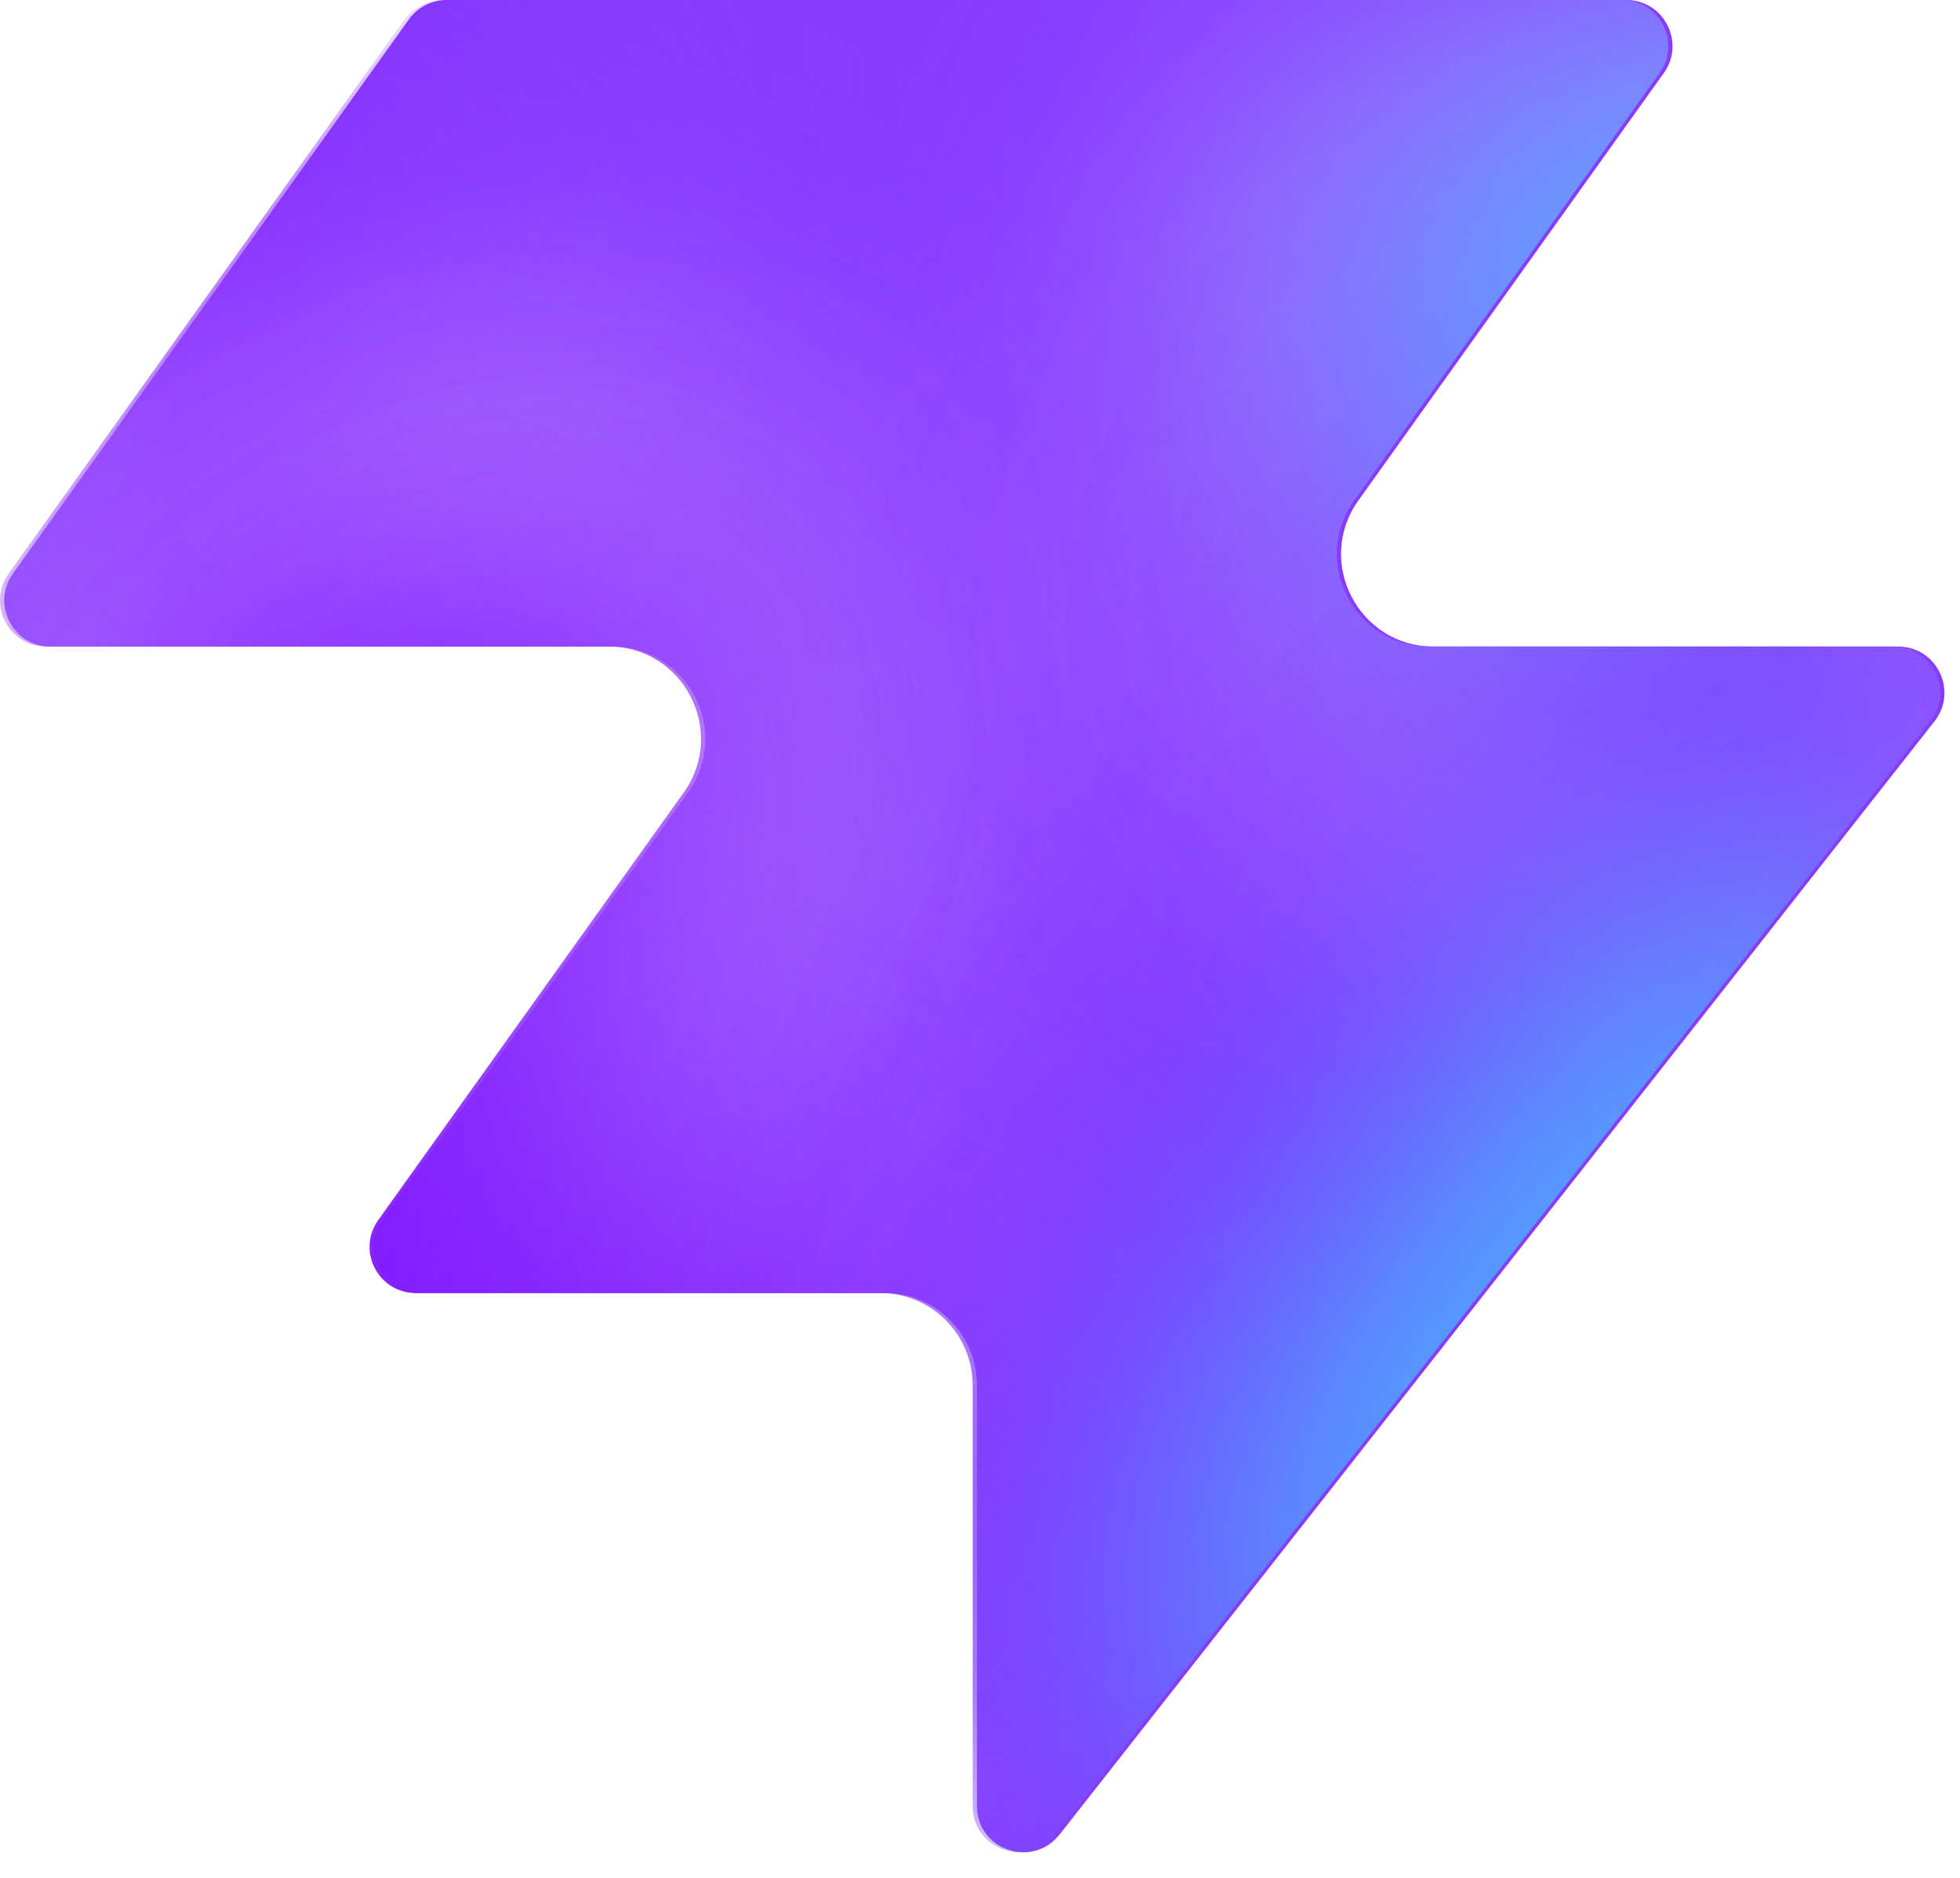
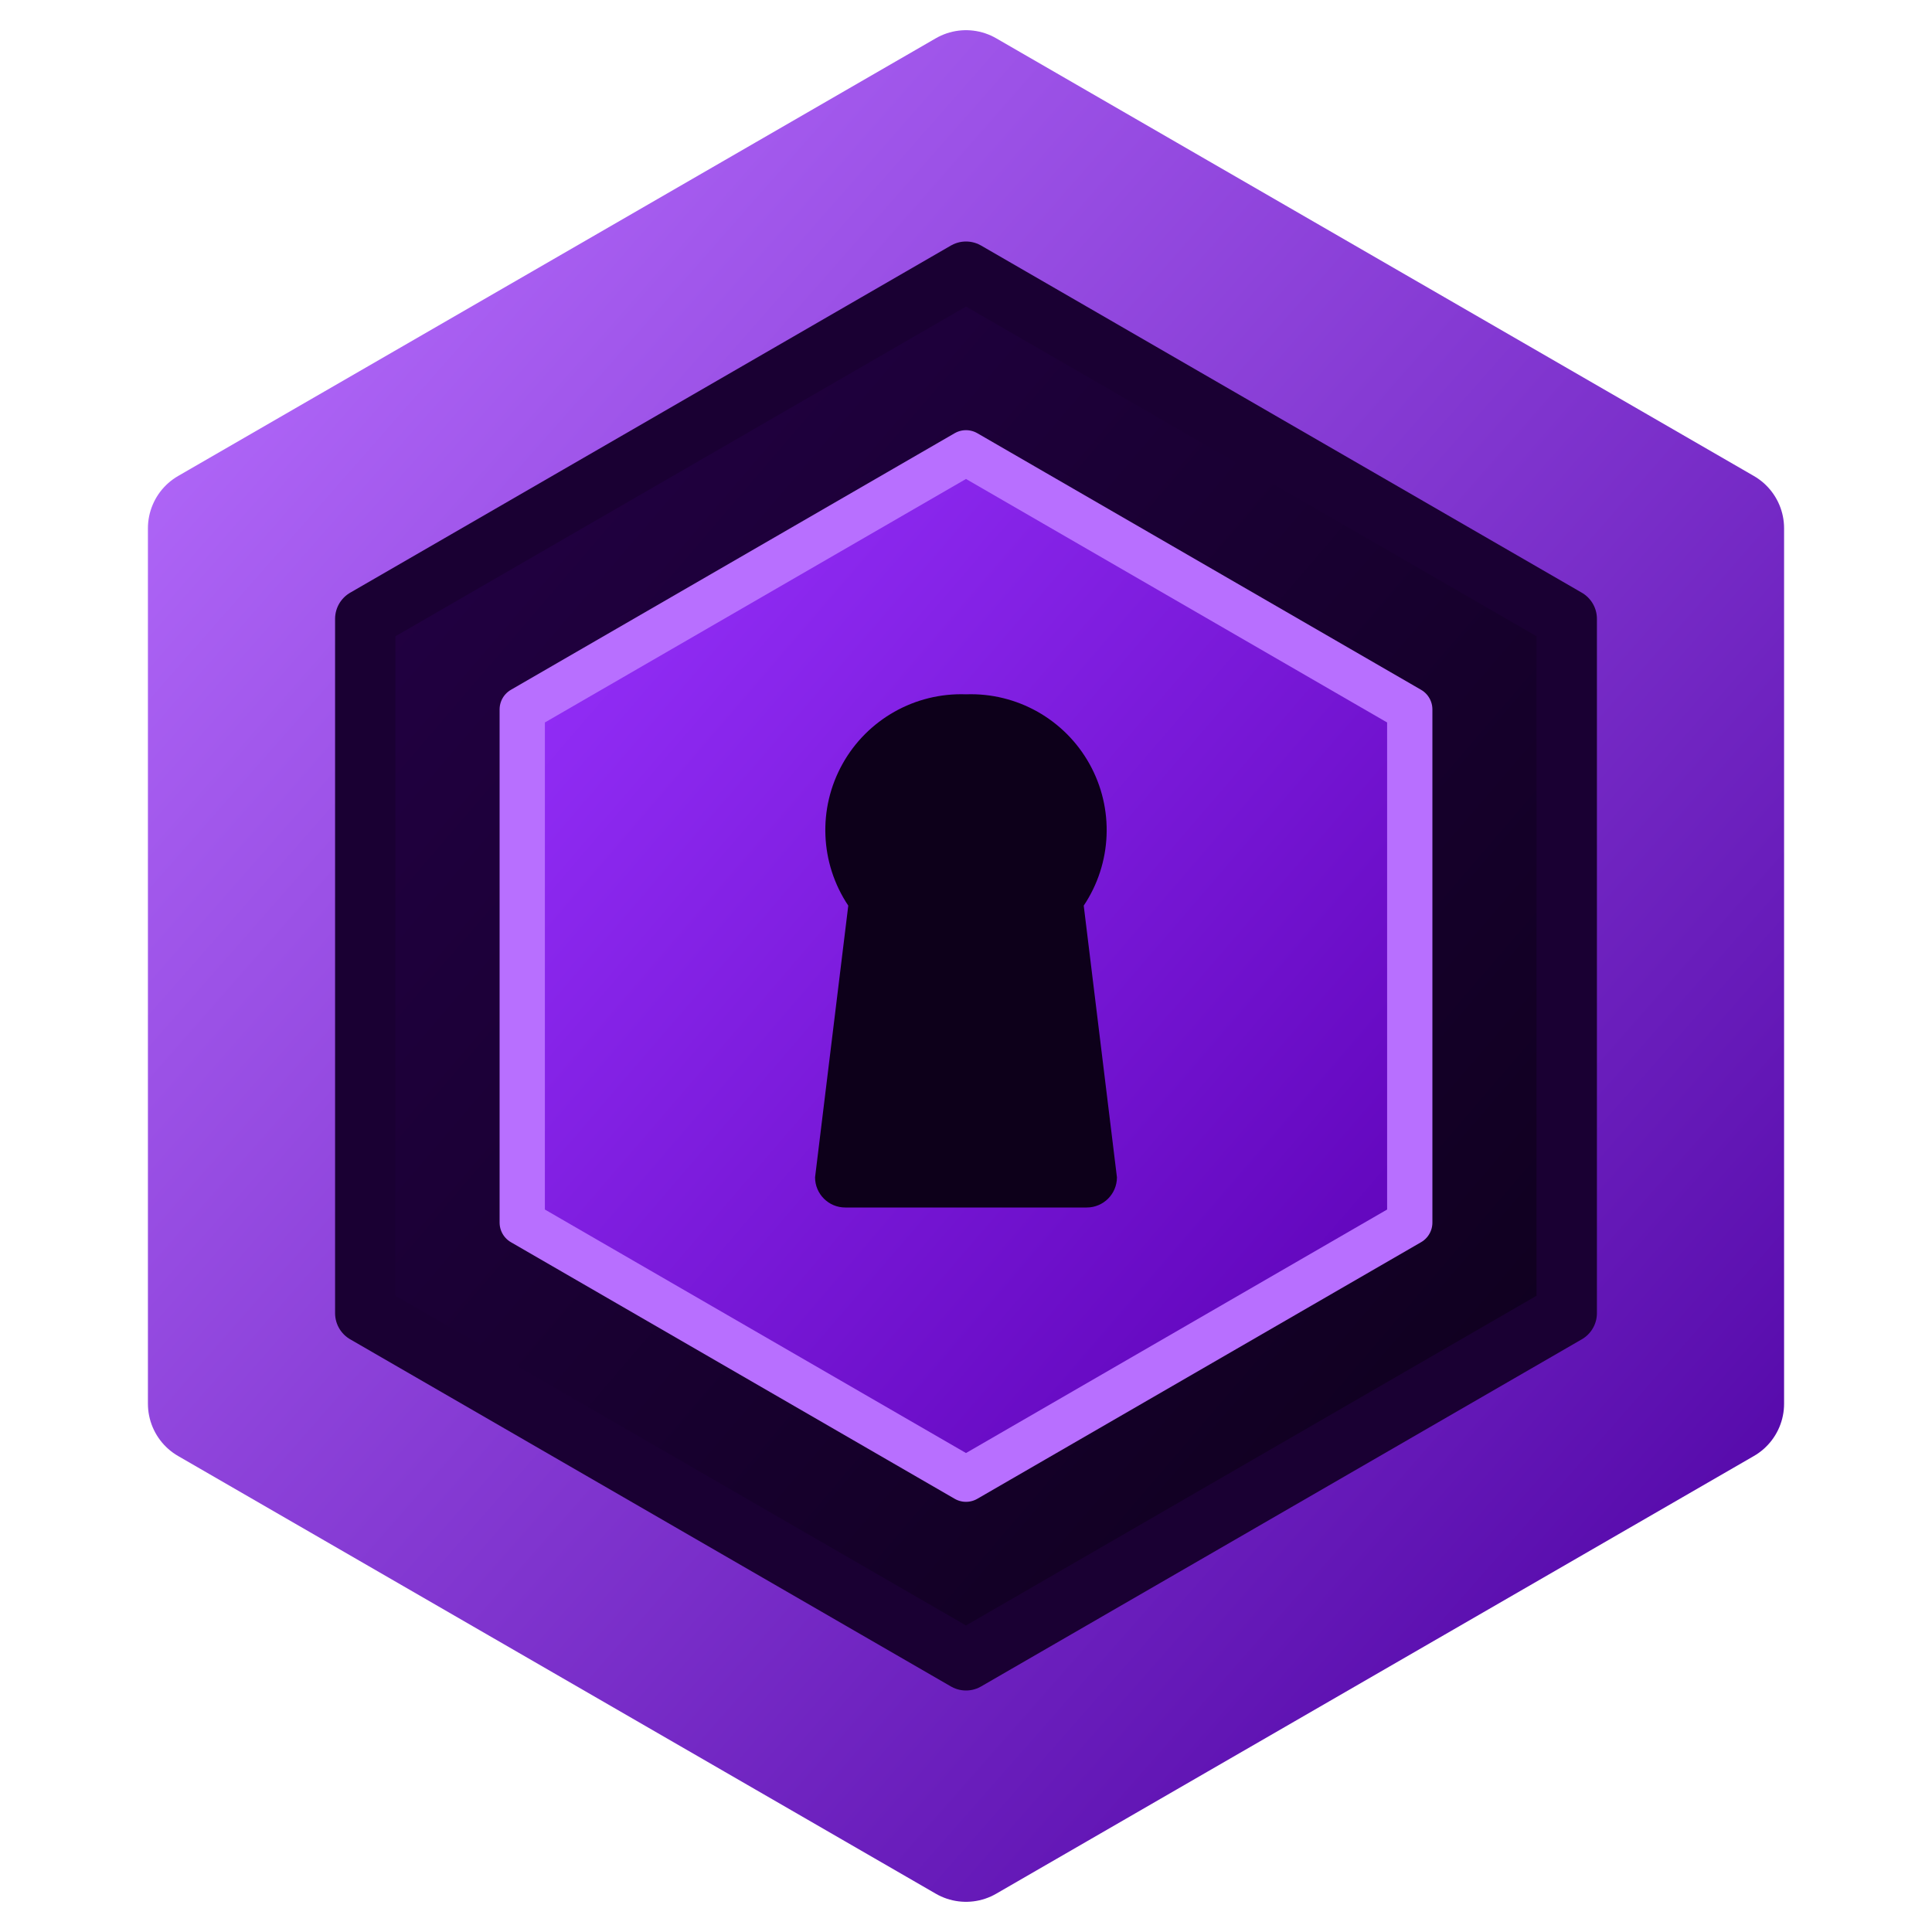
- <svg xmlns="http://www.w3.org/2000/svg" width="48" height="46" fill="none" viewBox="0 0 48 46">
-   <path fill="#863bff" d="M25.946 44.938c-.664.845-2.021.375-2.021-.698V33.937a2.26 2.26 0 0 0-2.262-2.262H10.287c-.92 0-1.456-1.04-.92-1.788l7.48-10.471c1.07-1.497 0-3.578-1.842-3.578H1.237c-.92 0-1.456-1.04-.92-1.788L10.013.474c.214-.297.556-.474.92-.474h28.894c.92 0 1.456 1.04.92 1.788l-7.48 10.471c-1.07 1.498 0 3.579 1.842 3.579h11.377c.943 0 1.473 1.088.89 1.83L25.947 44.94z" style="fill:#863bff;fill:color(display-p3 .525 .23 1);fill-opacity:1" />
-   <mask id="a" width="48" height="46" x="0" y="0" maskUnits="userSpaceOnUse" style="mask-type:alpha">
-     <path fill="#000" d="M25.842 44.938c-.664.844-2.021.375-2.021-.698V33.937a2.26 2.26 0 0 0-2.262-2.262H10.183c-.92 0-1.456-1.04-.92-1.788l7.48-10.471c1.07-1.498 0-3.579-1.842-3.579H1.133c-.92 0-1.456-1.04-.92-1.787L9.91.473c.214-.297.556-.474.92-.474h28.894c.92 0 1.456 1.04.92 1.788l-7.48 10.471c-1.07 1.498 0 3.578 1.842 3.578h11.377c.943 0 1.473 1.088.89 1.832L25.843 44.94z" style="fill:#000;fill-opacity:1" />
-   </mask>
-   <g mask="url(#a)">
-     <g filter="url(#b)">
-       <ellipse cx="5.508" cy="14.704" fill="#ede6ff" rx="5.508" ry="14.704" style="fill:#ede6ff;fill:color(display-p3 .927 .903 1);fill-opacity:1" transform="matrix(.00324 1 1 -.00324 -4.47 31.516)" />
-     </g>
-     <g filter="url(#c)">
-       <ellipse cx="10.399" cy="29.851" fill="#ede6ff" rx="10.399" ry="29.851" style="fill:#ede6ff;fill:color(display-p3 .927 .903 1);fill-opacity:1" transform="matrix(.00324 1 1 -.00324 -39.328 7.883)" />
-     </g>
-     <g filter="url(#d)">
-       <ellipse cx="5.508" cy="30.487" fill="#7e14ff" rx="5.508" ry="30.487" style="fill:#7e14ff;fill:color(display-p3 .492 .077 1);fill-opacity:1" transform="rotate(89.814 -25.913 -14.639)scale(1 -1)" />
-     </g>
-     <g filter="url(#e)">
-       <ellipse cx="5.508" cy="30.599" fill="#7e14ff" rx="5.508" ry="30.599" style="fill:#7e14ff;fill:color(display-p3 .492 .077 1);fill-opacity:1" transform="rotate(89.814 -32.644 -3.334)scale(1 -1)" />
-     </g>
-     <g filter="url(#f)">
-       <ellipse cx="5.508" cy="30.599" fill="#7e14ff" rx="5.508" ry="30.599" style="fill:#7e14ff;fill:color(display-p3 .492 .077 1);fill-opacity:1" transform="matrix(.00324 1 1 -.00324 -34.34 30.47)" />
-     </g>
-     <g filter="url(#g)">
-       <ellipse cx="14.072" cy="22.078" fill="#ede6ff" rx="14.072" ry="22.078" style="fill:#ede6ff;fill:color(display-p3 .927 .903 1);fill-opacity:1" transform="rotate(93.35 24.506 48.493)scale(-1 1)" />
-     </g>
-     <g filter="url(#h)">
-       <ellipse cx="3.47" cy="21.501" fill="#7e14ff" rx="3.47" ry="21.501" style="fill:#7e14ff;fill:color(display-p3 .492 .077 1);fill-opacity:1" transform="rotate(89.009 28.708 47.59)scale(-1 1)" />
-     </g>
-     <g filter="url(#i)">
-       <ellipse cx="3.47" cy="21.501" fill="#7e14ff" rx="3.47" ry="21.501" style="fill:#7e14ff;fill:color(display-p3 .492 .077 1);fill-opacity:1" transform="rotate(89.009 28.708 47.59)scale(-1 1)" />
-     </g>
-     <g filter="url(#j)">
-       <ellipse cx=".387" cy="8.972" fill="#7e14ff" rx="4.407" ry="29.108" style="fill:#7e14ff;fill:color(display-p3 .492 .077 1);fill-opacity:1" transform="rotate(39.51 .387 8.972)" />
-     </g>
-     <g filter="url(#k)">
-       <ellipse cx="47.523" cy="-6.092" fill="#7e14ff" rx="4.407" ry="29.108" style="fill:#7e14ff;fill:color(display-p3 .492 .077 1);fill-opacity:1" transform="rotate(37.892 47.523 -6.092)" />
-     </g>
-     <g filter="url(#l)">
-       <ellipse cx="41.412" cy="6.333" fill="#47bfff" rx="5.971" ry="9.665" style="fill:#47bfff;fill:color(display-p3 .28 .748 1);fill-opacity:1" transform="rotate(37.892 41.412 6.333)" />
-     </g>
-     <g filter="url(#m)">
-       <ellipse cx="-1.879" cy="38.332" fill="#7e14ff" rx="4.407" ry="29.108" style="fill:#7e14ff;fill:color(display-p3 .492 .077 1);fill-opacity:1" transform="rotate(37.892 -1.88 38.332)" />
-     </g>
-     <g filter="url(#n)">
-       <ellipse cx="-1.879" cy="38.332" fill="#7e14ff" rx="4.407" ry="29.108" style="fill:#7e14ff;fill:color(display-p3 .492 .077 1);fill-opacity:1" transform="rotate(37.892 -1.88 38.332)" />
-     </g>
-     <g filter="url(#o)">
-       <ellipse cx="35.651" cy="29.907" fill="#7e14ff" rx="4.407" ry="29.108" style="fill:#7e14ff;fill:color(display-p3 .492 .077 1);fill-opacity:1" transform="rotate(37.892 35.651 29.907)" />
-     </g>
-     <g filter="url(#p)">
-       <ellipse cx="38.418" cy="32.4" fill="#47bfff" rx="5.971" ry="15.297" style="fill:#47bfff;fill:color(display-p3 .28 .748 1);fill-opacity:1" transform="rotate(37.892 38.418 32.4)" />
-     </g>
-   </g>
+ <svg xmlns="http://www.w3.org/2000/svg" viewBox="0 0 64 64" width="100%" height="100%">
  <defs>
-     <filter id="b" width="60.045" height="41.654" x="-19.77" y="16.149" color-interpolation-filters="sRGB" filterUnits="userSpaceOnUse">
-       <feFlood flood-opacity="0" result="BackgroundImageFix" />
-       <feBlend in="SourceGraphic" in2="BackgroundImageFix" result="shape" />
-       <feGaussianBlur result="effect1_foregroundBlur_2002_17158" stdDeviation="7.659" />
-     </filter>
-     <filter id="c" width="90.34" height="51.437" x="-54.613" y="-7.533" color-interpolation-filters="sRGB" filterUnits="userSpaceOnUse">
-       <feFlood flood-opacity="0" result="BackgroundImageFix" />
-       <feBlend in="SourceGraphic" in2="BackgroundImageFix" result="shape" />
-       <feGaussianBlur result="effect1_foregroundBlur_2002_17158" stdDeviation="7.659" />
-     </filter>
-     <filter id="d" width="79.355" height="29.4" x="-49.64" y="2.03" color-interpolation-filters="sRGB" filterUnits="userSpaceOnUse">
-       <feFlood flood-opacity="0" result="BackgroundImageFix" />
-       <feBlend in="SourceGraphic" in2="BackgroundImageFix" result="shape" />
-       <feGaussianBlur result="effect1_foregroundBlur_2002_17158" stdDeviation="4.596" />
-     </filter>
-     <filter id="e" width="79.579" height="29.4" x="-45.045" y="20.029" color-interpolation-filters="sRGB" filterUnits="userSpaceOnUse">
-       <feFlood flood-opacity="0" result="BackgroundImageFix" />
-       <feBlend in="SourceGraphic" in2="BackgroundImageFix" result="shape" />
-       <feGaussianBlur result="effect1_foregroundBlur_2002_17158" stdDeviation="4.596" />
-     </filter>
-     <filter id="f" width="79.579" height="29.4" x="-43.513" y="21.178" color-interpolation-filters="sRGB" filterUnits="userSpaceOnUse">
-       <feFlood flood-opacity="0" result="BackgroundImageFix" />
-       <feBlend in="SourceGraphic" in2="BackgroundImageFix" result="shape" />
-       <feGaussianBlur result="effect1_foregroundBlur_2002_17158" stdDeviation="4.596" />
-     </filter>
-     <filter id="g" width="74.749" height="58.852" x="15.756" y="-17.901" color-interpolation-filters="sRGB" filterUnits="userSpaceOnUse">
-       <feFlood flood-opacity="0" result="BackgroundImageFix" />
-       <feBlend in="SourceGraphic" in2="BackgroundImageFix" result="shape" />
-       <feGaussianBlur result="effect1_foregroundBlur_2002_17158" stdDeviation="7.659" />
-     </filter>
-     <filter id="h" width="61.377" height="25.362" x="23.548" y="2.284" color-interpolation-filters="sRGB" filterUnits="userSpaceOnUse">
-       <feFlood flood-opacity="0" result="BackgroundImageFix" />
-       <feBlend in="SourceGraphic" in2="BackgroundImageFix" result="shape" />
-       <feGaussianBlur result="effect1_foregroundBlur_2002_17158" stdDeviation="4.596" />
-     </filter>
-     <filter id="i" width="61.377" height="25.362" x="23.548" y="2.284" color-interpolation-filters="sRGB" filterUnits="userSpaceOnUse">
-       <feFlood flood-opacity="0" result="BackgroundImageFix" />
-       <feBlend in="SourceGraphic" in2="BackgroundImageFix" result="shape" />
-       <feGaussianBlur result="effect1_foregroundBlur_2002_17158" stdDeviation="4.596" />
-     </filter>
-     <filter id="j" width="56.045" height="63.649" x="-27.636" y="-22.853" color-interpolation-filters="sRGB" filterUnits="userSpaceOnUse">
-       <feFlood flood-opacity="0" result="BackgroundImageFix" />
-       <feBlend in="SourceGraphic" in2="BackgroundImageFix" result="shape" />
-       <feGaussianBlur result="effect1_foregroundBlur_2002_17158" stdDeviation="4.596" />
-     </filter>
-     <filter id="k" width="54.814" height="64.646" x="20.116" y="-38.415" color-interpolation-filters="sRGB" filterUnits="userSpaceOnUse">
-       <feFlood flood-opacity="0" result="BackgroundImageFix" />
-       <feBlend in="SourceGraphic" in2="BackgroundImageFix" result="shape" />
-       <feGaussianBlur result="effect1_foregroundBlur_2002_17158" stdDeviation="4.596" />
-     </filter>
-     <filter id="l" width="33.541" height="35.313" x="24.641" y="-11.323" color-interpolation-filters="sRGB" filterUnits="userSpaceOnUse">
-       <feFlood flood-opacity="0" result="BackgroundImageFix" />
-       <feBlend in="SourceGraphic" in2="BackgroundImageFix" result="shape" />
-       <feGaussianBlur result="effect1_foregroundBlur_2002_17158" stdDeviation="4.596" />
-     </filter>
-     <filter id="m" width="54.814" height="64.646" x="-29.286" y="6.009" color-interpolation-filters="sRGB" filterUnits="userSpaceOnUse">
-       <feFlood flood-opacity="0" result="BackgroundImageFix" />
-       <feBlend in="SourceGraphic" in2="BackgroundImageFix" result="shape" />
-       <feGaussianBlur result="effect1_foregroundBlur_2002_17158" stdDeviation="4.596" />
-     </filter>
-     <filter id="n" width="54.814" height="64.646" x="-29.286" y="6.009" color-interpolation-filters="sRGB" filterUnits="userSpaceOnUse">
-       <feFlood flood-opacity="0" result="BackgroundImageFix" />
-       <feBlend in="SourceGraphic" in2="BackgroundImageFix" result="shape" />
-       <feGaussianBlur result="effect1_foregroundBlur_2002_17158" stdDeviation="4.596" />
-     </filter>
-     <filter id="o" width="54.814" height="64.646" x="8.244" y="-2.416" color-interpolation-filters="sRGB" filterUnits="userSpaceOnUse">
-       <feFlood flood-opacity="0" result="BackgroundImageFix" />
-       <feBlend in="SourceGraphic" in2="BackgroundImageFix" result="shape" />
-       <feGaussianBlur result="effect1_foregroundBlur_2002_17158" stdDeviation="4.596" />
-     </filter>
-     <filter id="p" width="39.409" height="43.623" x="18.713" y="10.588" color-interpolation-filters="sRGB" filterUnits="userSpaceOnUse">
-       <feFlood flood-opacity="0" result="BackgroundImageFix" />
-       <feBlend in="SourceGraphic" in2="BackgroundImageFix" result="shape" />
-       <feGaussianBlur result="effect1_foregroundBlur_2002_17158" stdDeviation="4.596" />
-     </filter>
+     <linearGradient id="grad1" x1="0%" y1="0%" x2="100%" y2="100%">
+       <stop offset="0%" stop-color="#b86fff" />
+       <stop offset="100%" stop-color="#4d00a3" />
+     </linearGradient>
+     <linearGradient id="grad2" x1="0%" y1="0%" x2="100%" y2="100%">
+       <stop offset="0%" stop-color="#240047" />
+       <stop offset="100%" stop-color="#0d001a" />
+     </linearGradient>
+     <linearGradient id="grad3" x1="0%" y1="0%" x2="100%" y2="100%">
+       <stop offset="0%" stop-color="#9933ff" />
+       <stop offset="100%" stop-color="#5a00b3" />
+     </linearGradient>
  </defs>
+   <polygon points="32,3 57.1,17.5 57.1,46.5 32,61 6.9,46.5 6.9,17.5" fill="url(#grad1)" stroke="url(#grad1)" stroke-width="4" stroke-linejoin="round" />
+   <polygon points="32,9 51.9,20.5 51.9,43.5 32,55 12.1,43.5 12.1,20.5" fill="url(#grad2)" stroke="#1a0033" stroke-width="2" stroke-linejoin="round" />
+   <polygon points="32,15 46.7,23.5 46.7,40.5 32,49 17.3,40.5 17.3,23.5" fill="url(#grad3)" stroke="#b86fff" stroke-width="1.5" stroke-linejoin="round" />
+   <path d="M 32 23 A 4.5 4.5 0 0 0 28.1 30 L 27 39 A 1 1 0 0 0 28 40 L 36 40 A 1 1 0 0 0 37 39 L 35.9 30 A 4.5 4.5 0 0 0 32 23 Z" fill="#0d001a" />
</svg>
